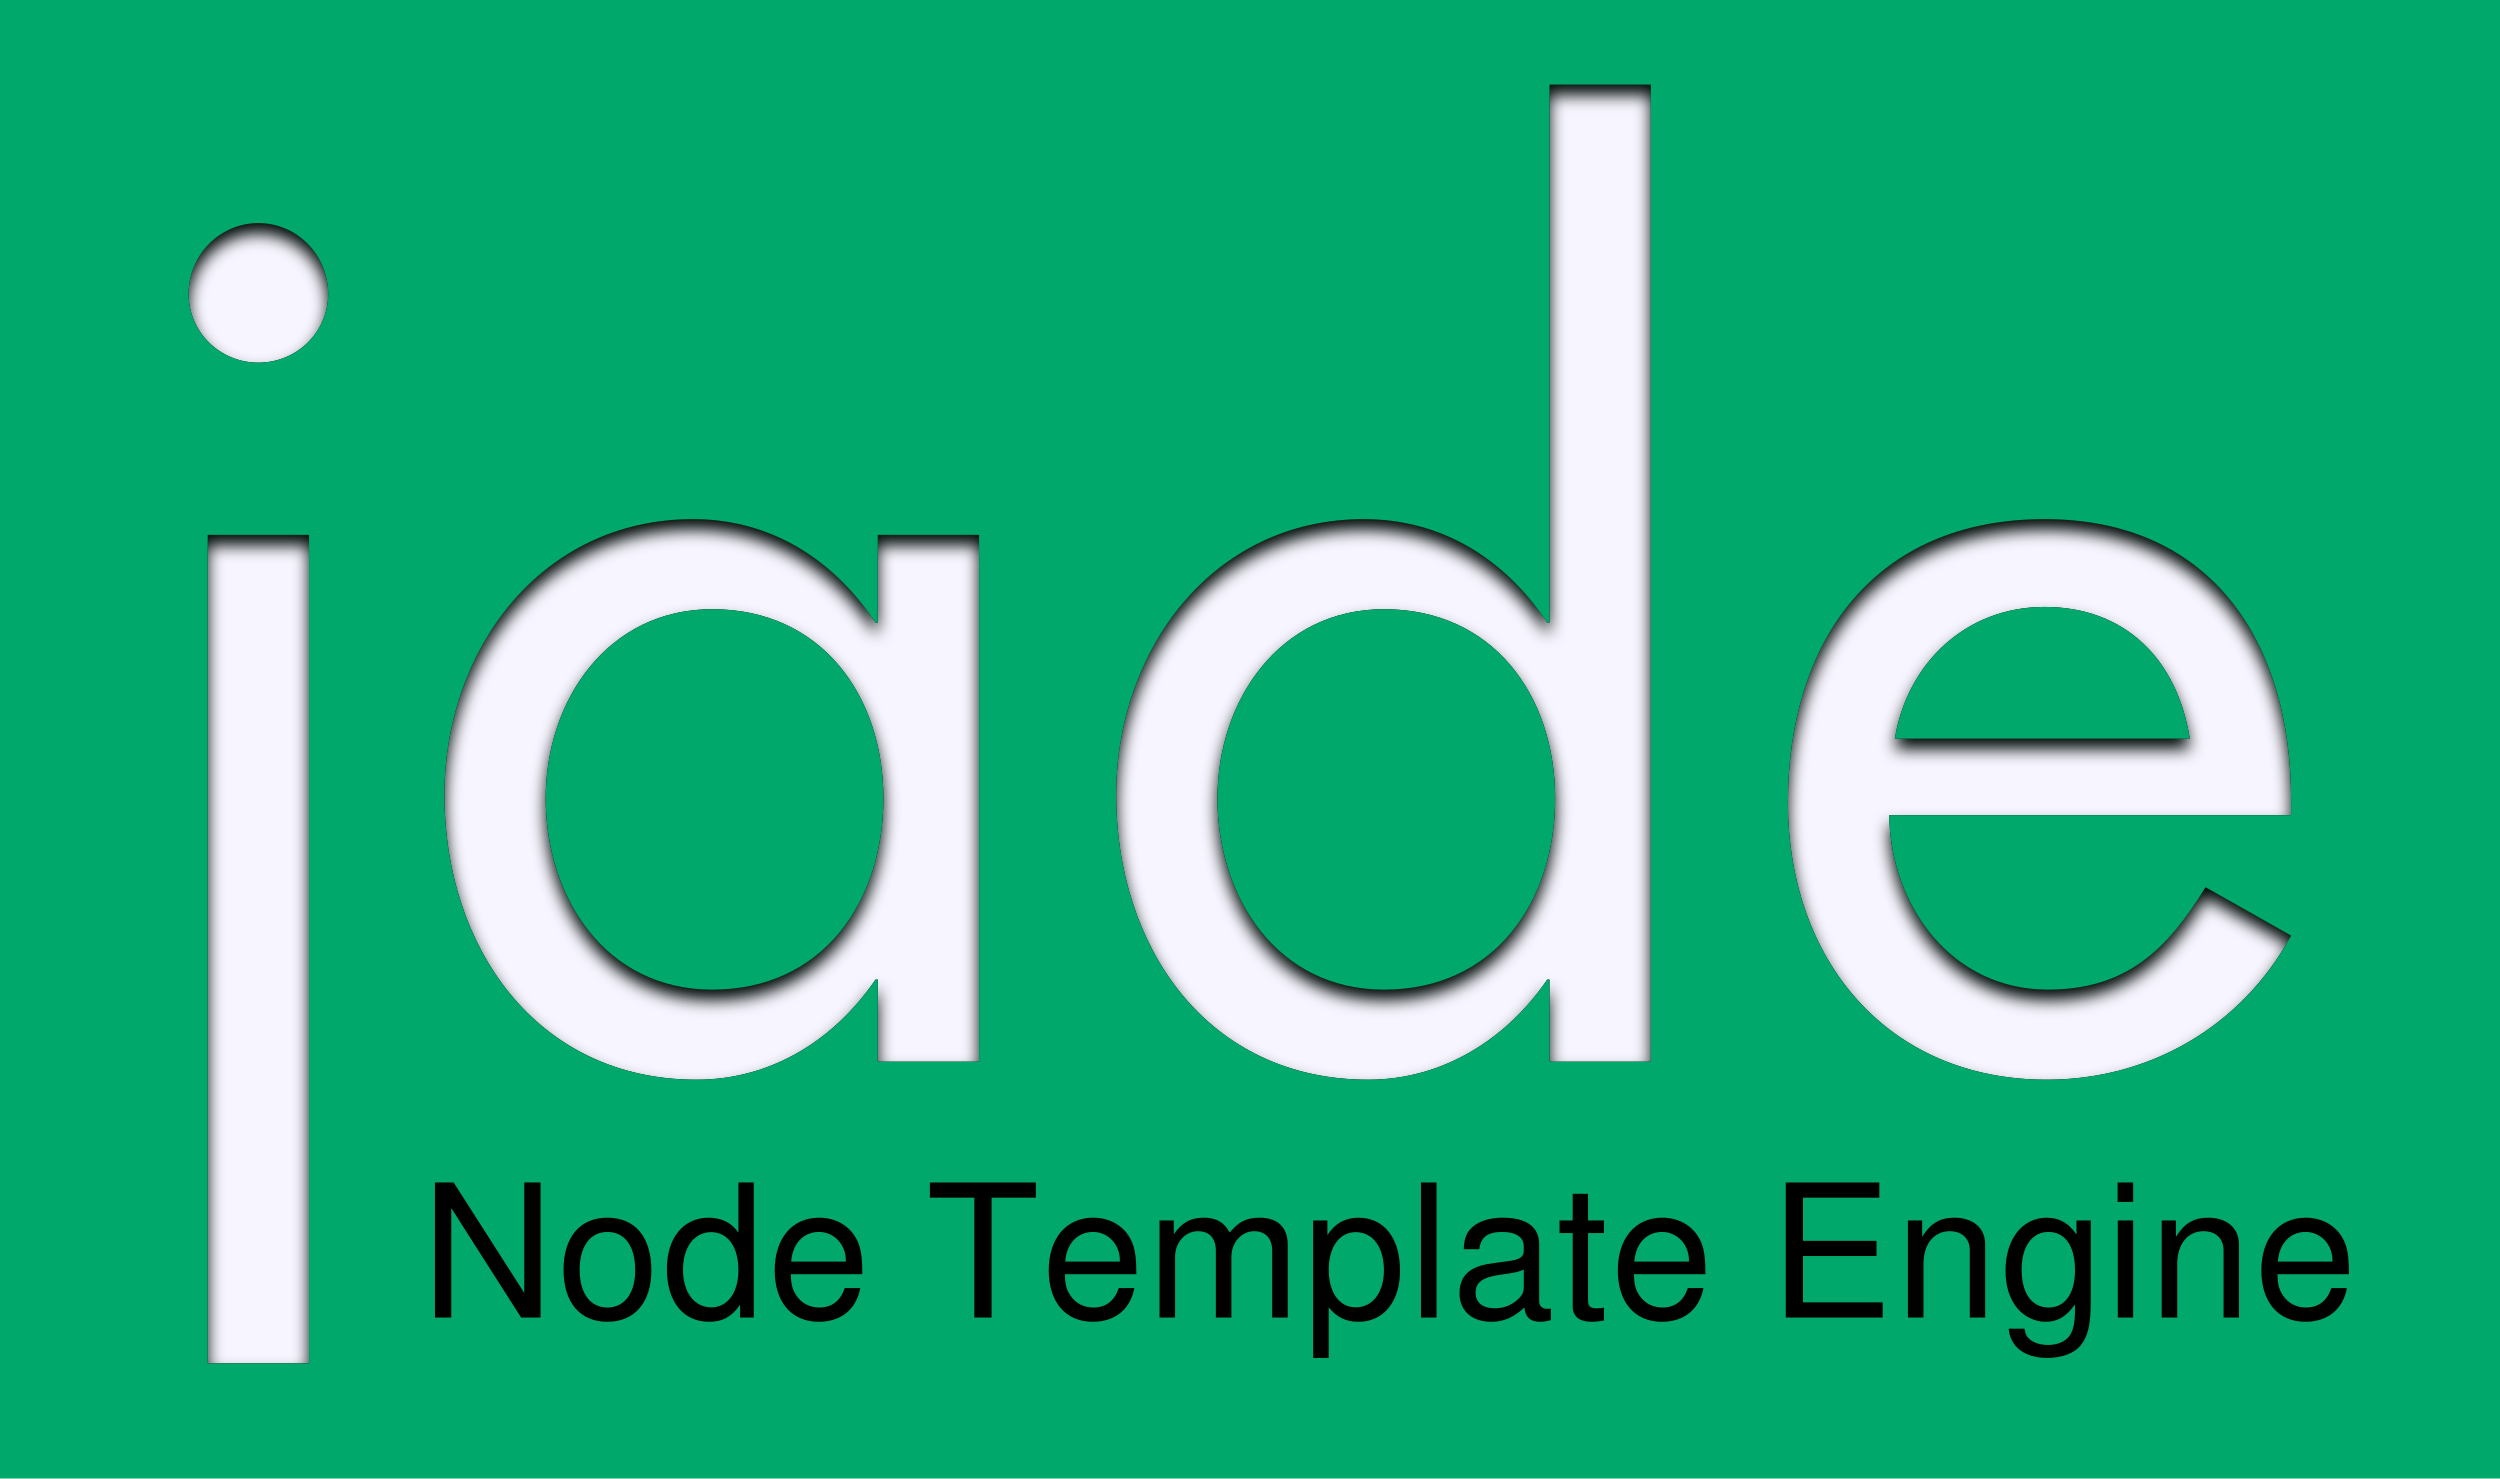
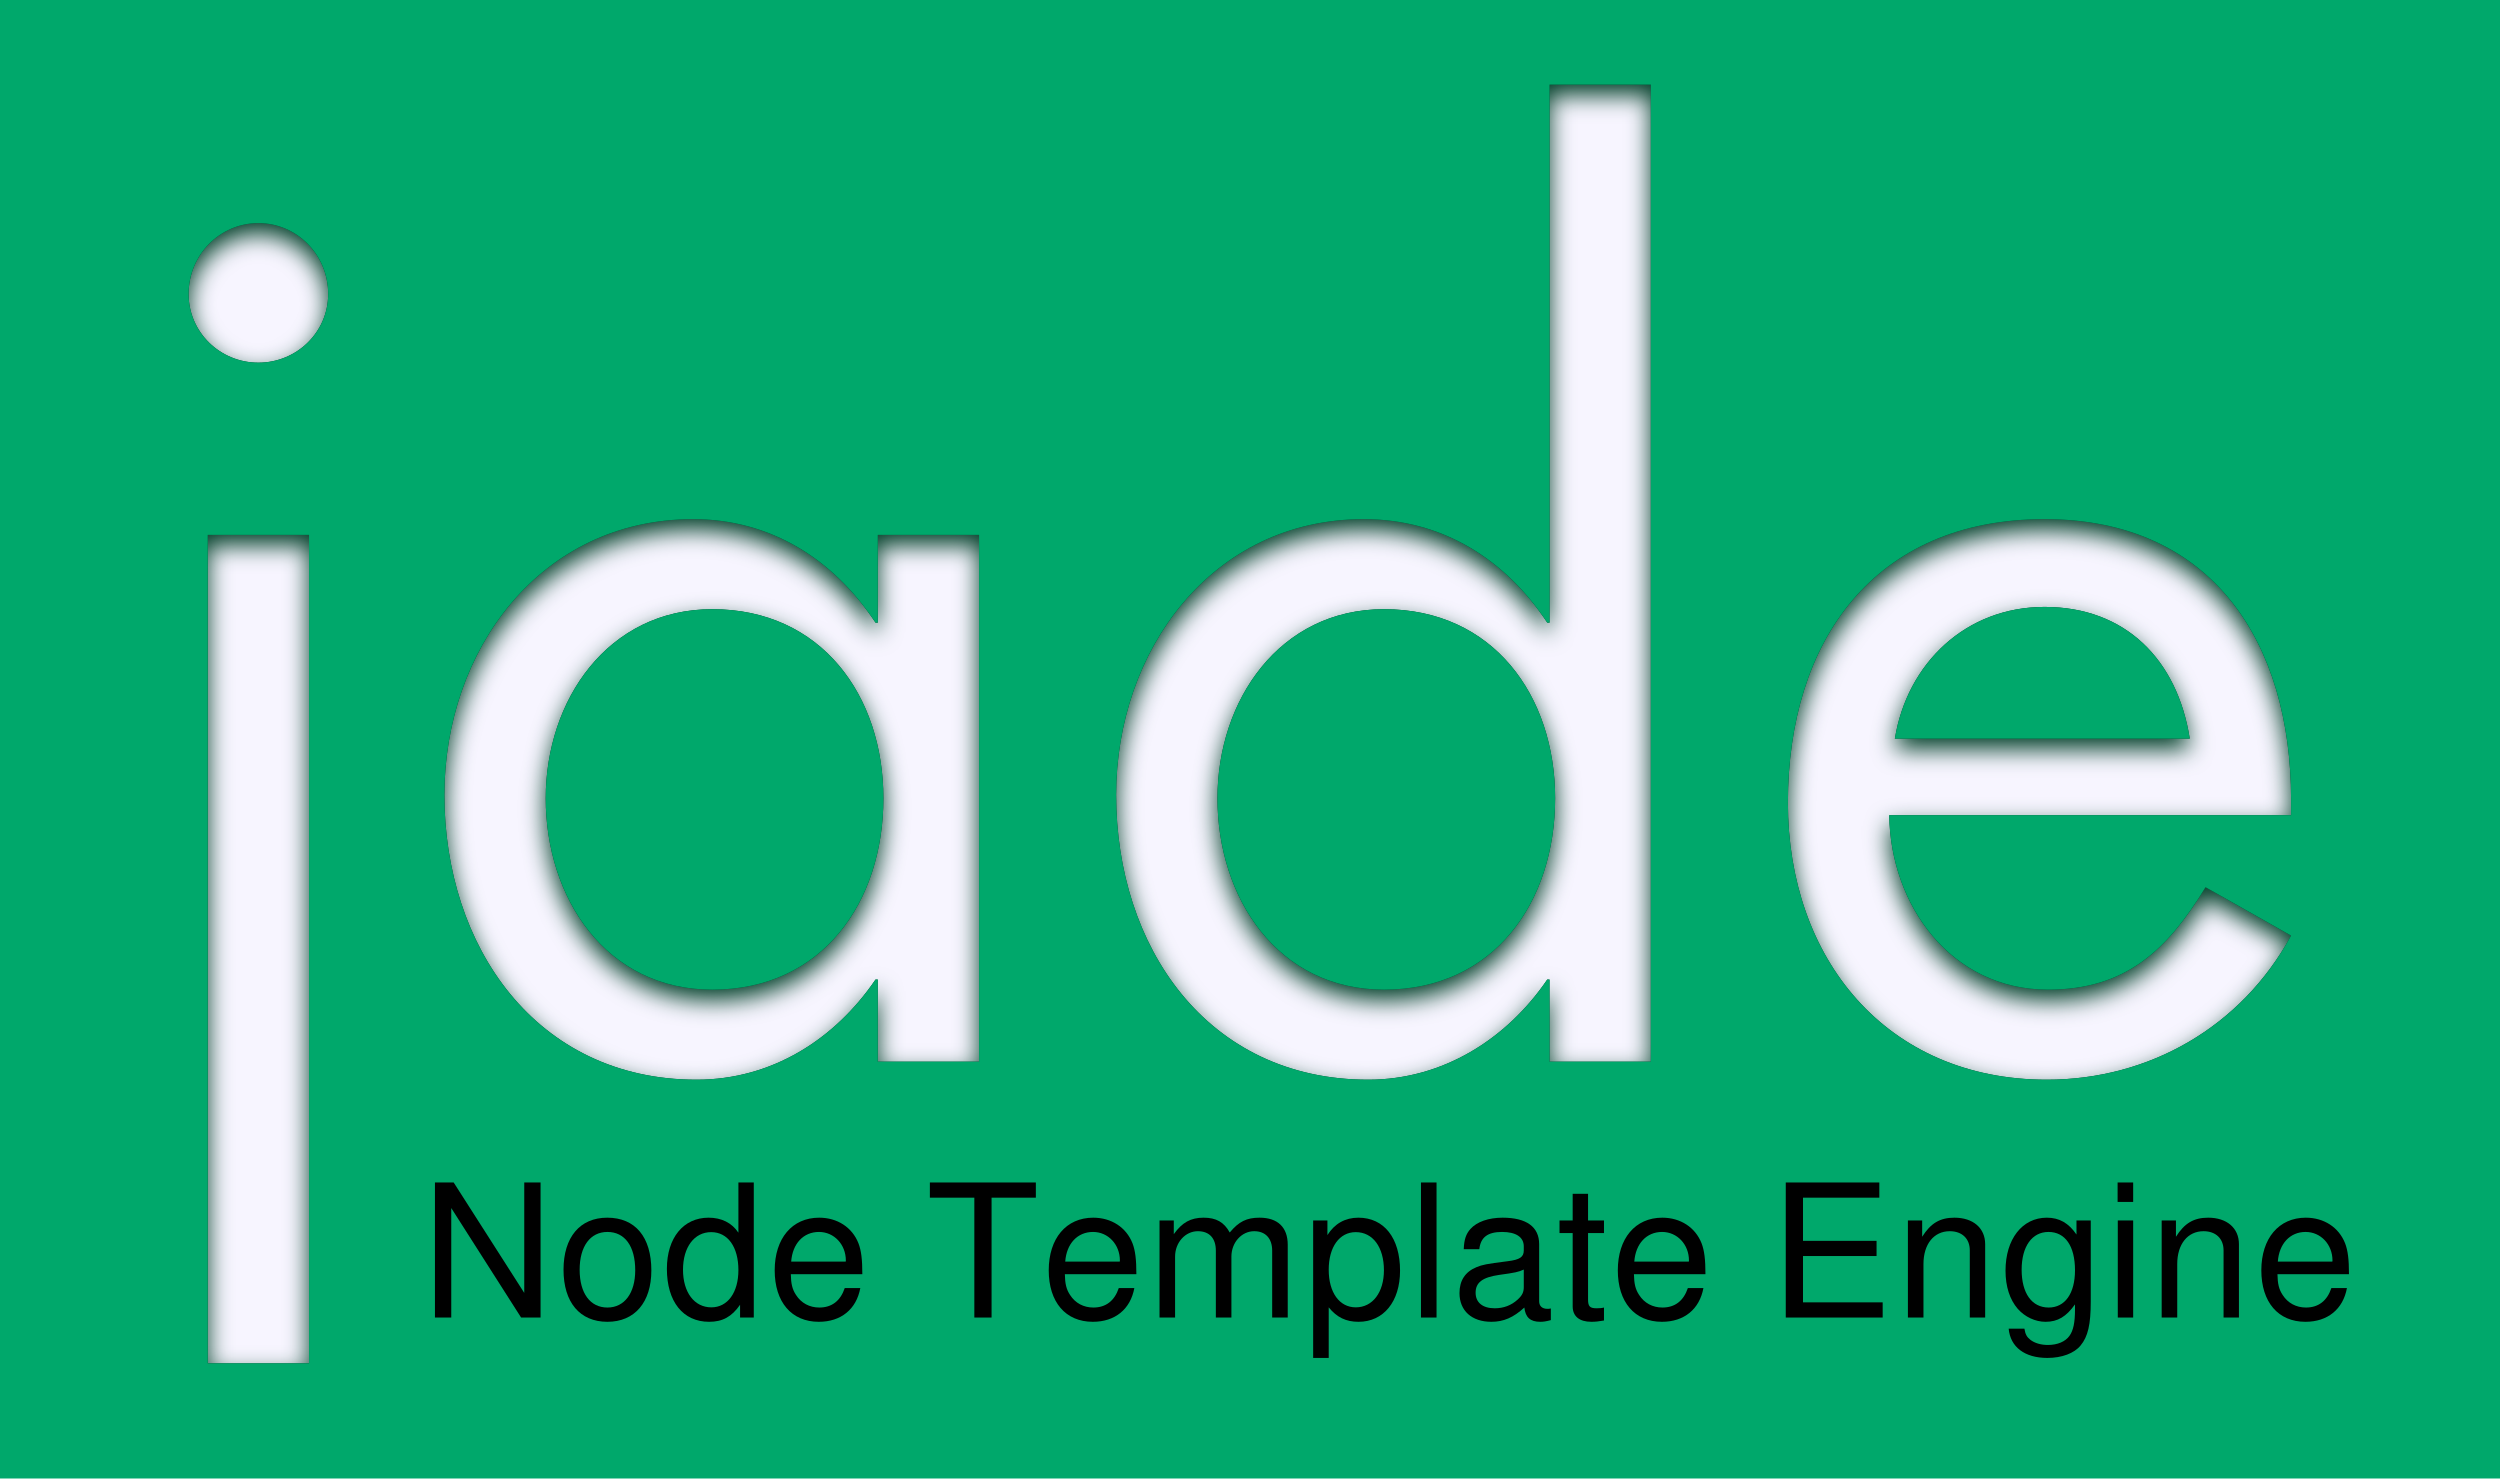
<svg xmlns="http://www.w3.org/2000/svg" width="245.866" height="145.404" id="svg2" version="1.1">
  <defs id="defs4">
    <filter id="filter3045" color-interpolation-filters="sRGB">
-       <feGaussianBlur id="feGaussianBlur3047" stdDeviation="0.7" result="result8" />
+       <feGaussianBlur id="feGaussianBlur3047" stdDeviation="1" result="result8" />
      <feOffset id="feOffset3049" dx="0" dy="0.9" result="result11" />
      <feComposite id="feComposite3051" in2="result11" result="result6" in="SourceGraphic" operator="in" />
-       <feFlood id="feFlood3053" result="result10" in="result6" flood-opacity="0.941" flood-color="rgb(0,0,0)" />
+       <feFlood id="feFlood3053" result="result10" in="result6" flood-opacity="0.625" flood-color="rgb(0,0,0)" />
      <feBlend id="feBlend3055" in2="result10" mode="normal" in="result6" result="result12" />
      <feComposite id="feComposite3057" in2="SourceGraphic" result="result2" operator="in" />
    </filter>
  </defs>
  <g id="layer1" transform="translate(-672.5732,-691.0052)">
    <rect style="fill:#00a86b;fill-opacity:1;stroke:none" id="rect4057" width="248.185" height="146.376" x="672.573" y="690.034" />
    <g style="font-size:60.635px;font-style:normal;font-variant:normal;font-weight:normal;font-stretch:normal;line-height:125%;letter-spacing:3.9px;word-spacing:0px;fill:#f7f5ff;fill-opacity:1;stroke:none;font-family:Merriweather;-inkscape-font-specification:Merriweather;filter:url(#filter3045)" id="text3015" transform="matrix(1.138849,0,0,1.138849,-93.09022,-116.3084)">
      <path d="m 699.001,755.076 -8.749,0 0,71.544 8.749,0 0,-71.544 m -4.374,-26.926 c -3.305,0 -6.027,2.722 -6.027,6.124 0,3.305 2.722,5.93 6.027,5.93 3.305,0 6.027,-2.625 6.027,-5.93 0,-3.402 -2.722,-6.124 -6.027,-6.124" style="font-size:97.207px;font-weight:500;text-align:start;line-height:125%;writing-mode:lr-tb;text-anchor:start;fill:#f7f5ff;font-family:Futura Std;-inkscape-font-specification:Futura Std Medium;fill-opacity:1" id="path3896" />
      <path d="m 733.826,794.348 c -9.235,0 -14.387,-7.971 -14.387,-16.525 0,-8.457 5.346,-16.331 14.387,-16.331 9.429,0 14.775,7.485 14.775,16.331 0,8.943 -5.249,16.525 -14.775,16.525 m 23.038,-39.272 -8.749,0 0,7.582 -0.194,0 c -3.597,-5.444 -9.04,-8.943 -15.748,-8.943 -13.22,0 -21.483,11.373 -21.483,23.816 0,13.026 7.874,24.593 21.774,24.593 6.513,0 11.956,-3.499 15.456,-8.651 l 0.194,0 0,7.096 8.749,0 0,-45.493" style="font-size:97.207px;font-weight:500;text-align:start;line-height:125%;writing-mode:lr-tb;text-anchor:start;fill:#f7f5ff;font-family:Futura Std;-inkscape-font-specification:Futura Std Medium;fill-opacity:1" id="path3898" />
      <path d="m 791.835,794.348 c -9.235,0 -14.387,-7.971 -14.387,-16.525 0,-8.457 5.346,-16.331 14.387,-16.331 9.429,0 14.775,7.485 14.775,16.331 0,8.943 -5.249,16.525 -14.775,16.525 m 14.289,6.221 8.749,0 0,-84.376 -8.749,0 0,46.465 -0.194,0 c -3.597,-5.444 -9.04,-8.943 -15.845,-8.943 -13.123,0 -21.386,11.373 -21.386,23.816 0,13.026 7.777,24.593 21.774,24.593 6.416,0 11.956,-3.499 15.456,-8.651 l 0.194,0 0,7.096" style="font-size:97.207px;font-weight:500;text-align:start;line-height:125%;writing-mode:lr-tb;text-anchor:start;fill:#f7f5ff;font-family:Futura Std;-inkscape-font-specification:Futura Std Medium;fill-opacity:1" id="path3900" />
      <path d="m 870.161,779.281 0,-1.361 c 0,-13.512 -6.805,-24.205 -21.288,-24.205 -14.678,0 -22.163,10.498 -22.163,24.496 0,13.415 8.457,23.913 22.358,23.913 8.846,0 16.817,-4.569 21.094,-12.443 l -7.388,-4.18 c -3.305,5.444 -6.902,8.846 -13.609,8.846 -8.36,0 -13.609,-7.291 -13.706,-15.067 l 34.703,0 m -34.217,-6.61 c 1.069,-6.513 6.124,-11.373 12.929,-11.373 6.999,0 11.47,4.569 12.54,11.373 l -25.468,0" style="font-size:97.207px;font-weight:500;text-align:start;line-height:125%;writing-mode:lr-tb;text-anchor:start;fill:#f7f5ff;font-family:Futura Std;-inkscape-font-specification:Futura Std Medium;fill-opacity:1" id="path3902" />
    </g>
    <g transform="matrix(1.138849,0,0,1.138849,670.4442,697.001)" style="font-size:40px;font-style:normal;font-variant:normal;font-weight:normal;font-stretch:normal;line-height:125%;letter-spacing:0px;word-spacing:0px;fill:#000000;fill-opacity:1;stroke:none;font-family:Merriweather;-inkscape-font-specification:Merriweather" id="text3887">
      <path d="m 48.55,96.849 -1.408,0 0,9.536 -6.096,-9.536 -1.616,0 0,11.664 1.408,0 0,-9.456 6.032,9.456 1.68,0 0,-11.664" style="font-size:16px;letter-spacing:0.18px;font-family:Nimbus Sans L;-inkscape-font-specification:Nimbus Sans L;fill:#000000;fill-opacity:1" id="path3944" />
      <path d="m 54.309,99.889 c -2.352,0 -3.776,1.68 -3.776,4.496 0,2.816 1.408,4.496 3.792,4.496 2.352,0 3.792,-1.68 3.792,-4.432 0,-2.896 -1.392,-4.56 -3.808,-4.56 m 0.016,1.232 c 1.504,0 2.4,1.232 2.4,3.312 0,1.968 -0.928,3.216 -2.4,3.216 -1.488,0 -2.4,-1.232 -2.4,-3.264 0,-2.016 0.912,-3.264 2.4,-3.264" style="font-size:16px;letter-spacing:0.18px;font-family:Nimbus Sans L;-inkscape-font-specification:Nimbus Sans L;fill:#000000;fill-opacity:1" id="path3946" />
      <path d="m 66.963,96.849 -1.328,0 0,4.336 c -0.56,-0.848 -1.456,-1.296 -2.576,-1.296 -2.176,0 -3.6,1.744 -3.6,4.416 0,2.832 1.392,4.576 3.648,4.576 1.152,0 1.952,-0.432 2.672,-1.472 l 0,1.104 1.184,0 0,-11.664 m -3.68,4.288 c 1.44,0 2.352,1.28 2.352,3.28 0,1.936 -0.928,3.216 -2.336,3.216 -1.472,0 -2.448,-1.296 -2.448,-3.248 0,-1.952 0.976,-3.248 2.432,-3.248" style="font-size:16px;letter-spacing:0.18px;font-family:Nimbus Sans L;-inkscape-font-specification:Nimbus Sans L;fill:#000000;fill-opacity:1" id="path3948" />
      <path d="m 76.337,104.769 c 0,-1.28 -0.096,-2.048 -0.336,-2.672 -0.544,-1.376 -1.824,-2.208 -3.392,-2.208 -2.336,0 -3.84,1.792 -3.84,4.544 0,2.752 1.456,4.448 3.808,4.448 1.92,0 3.248,-1.088 3.584,-2.912 l -1.344,0 c -0.368,1.104 -1.12,1.68 -2.192,1.68 -0.848,0 -1.568,-0.384 -2.016,-1.088 -0.32,-0.48 -0.432,-0.96 -0.448,-1.792 l 6.176,0 m -6.144,-1.088 c 0.112,-1.552 1.056,-2.56 2.4,-2.56 1.312,0 2.32,1.088 2.32,2.464 0,0.032 0,0.064 -0.016,0.096 l -4.704,0" style="font-size:16px;letter-spacing:0.18px;font-family:Nimbus Sans L;-inkscape-font-specification:Nimbus Sans L;fill:#000000;fill-opacity:1" id="path3950" />
      <path d="m 87.497,98.161 3.824,0 0,-1.312 -9.152,0 0,1.312 3.84,0 0,10.352 1.488,0 0,-10.352" style="font-size:16px;letter-spacing:0.18px;font-family:Nimbus Sans L;-inkscape-font-specification:Nimbus Sans L;fill:#000000;fill-opacity:1" id="path3952" />
      <path d="m 100.002,104.769 c 0,-1.28 -0.096,-2.048 -0.336,-2.672 -0.544,-1.376 -1.824,-2.208 -3.392,-2.208 -2.336,0 -3.84,1.792 -3.84,4.544 0,2.752 1.456,4.448 3.808,4.448 1.92,0 3.248,-1.088 3.584,-2.912 l -1.344,0 c -0.368,1.104 -1.12,1.68 -2.192,1.68 -0.848,0 -1.568,-0.384 -2.016,-1.088 -0.32,-0.48 -0.432,-0.96 -0.448,-1.792 l 6.176,0 m -6.144,-1.088 c 0.112,-1.552 1.056,-2.56 2.4,-2.56 1.312,0 2.32,1.088 2.32,2.464 0,0.032 0,0.064 -0.016,0.096 l -4.704,0" style="font-size:16px;letter-spacing:0.18px;font-family:Nimbus Sans L;-inkscape-font-specification:Nimbus Sans L;fill:#000000;fill-opacity:1" id="path3954" />
      <path d="m 102.001,100.129 0,8.384 1.344,0 0,-5.264 c 0,-1.216 0.88,-2.192 1.968,-2.192 0.992,0 1.552,0.608 1.552,1.68 l 0,5.776 1.344,0 0,-5.264 c 0,-1.216 0.88,-2.192 1.968,-2.192 0.976,0 1.552,0.624 1.552,1.68 l 0,5.776 1.344,0 0,-6.288 c 0,-1.504 -0.864,-2.336 -2.432,-2.336 -1.12,0 -1.792,0.336 -2.576,1.28 -0.496,-0.896 -1.168,-1.28 -2.256,-1.28 -1.12,0 -1.856,0.416 -2.576,1.424 l 0,-1.184 -1.232,0" style="font-size:16px;letter-spacing:0.18px;font-family:Nimbus Sans L;-inkscape-font-specification:Nimbus Sans L;fill:#000000;fill-opacity:1" id="path3956" />
      <path d="m 115.268,112.001 1.344,0 0,-4.368 c 0.704,0.864 1.488,1.248 2.576,1.248 2.16,0 3.584,-1.744 3.584,-4.416 0,-2.816 -1.376,-4.576 -3.6,-4.576 -1.136,0 -2.048,0.512 -2.672,1.504 l 0,-1.264 -1.232,0 0,11.872 m 3.68,-10.864 c 1.472,0 2.432,1.296 2.432,3.296 0,1.904 -0.976,3.2 -2.432,3.2 -1.408,0 -2.336,-1.28 -2.336,-3.248 0,-1.968 0.928,-3.248 2.336,-3.248" style="font-size:16px;letter-spacing:0.18px;font-family:Nimbus Sans L;-inkscape-font-specification:Nimbus Sans L;fill:#000000;fill-opacity:1" id="path3958" />
      <path d="m 125.923,96.849 -1.344,0 0,11.664 1.344,0 0,-11.664" style="font-size:16px;letter-spacing:0.18px;font-family:Nimbus Sans L;-inkscape-font-specification:Nimbus Sans L;fill:#000000;fill-opacity:1" id="path3960" />
      <path d="m 135.793,107.729 c -0.144,0.032 -0.208,0.032 -0.288,0.032 -0.464,0 -0.72,-0.24 -0.72,-0.656 l 0,-4.928 c 0,-1.488 -1.088,-2.288 -3.152,-2.288 -1.216,0 -2.224,0.352 -2.784,0.976 -0.384,0.432 -0.544,0.912 -0.576,1.744 l 1.344,0 c 0.112,-1.024 0.72,-1.488 1.968,-1.488 1.2,0 1.872,0.448 1.872,1.248 l 0,0.352 c 0,0.56 -0.336,0.8 -1.392,0.928 -1.888,0.24 -2.176,0.304 -2.688,0.512 -0.976,0.4 -1.472,1.152 -1.472,2.24 0,1.52 1.056,2.48 2.752,2.48 1.056,0 1.904,-0.368 2.848,-1.232 0.096,0.848 0.512,1.232 1.376,1.232 0.272,0 0.48,-0.032 0.912,-0.144 l 0,-1.008 m -2.336,-1.856 c 0,0.448 -0.128,0.72 -0.528,1.088 -0.544,0.496 -1.2,0.752 -1.984,0.752 -1.04,0 -1.648,-0.496 -1.648,-1.344 0,-0.88 0.592,-1.328 2.016,-1.536 1.408,-0.192 1.696,-0.256 2.144,-0.464 l 0,1.504" style="font-size:16px;letter-spacing:0.18px;font-family:Nimbus Sans L;-inkscape-font-specification:Nimbus Sans L;fill:#000000;fill-opacity:1" id="path3962" />
      <path d="m 140.383,100.129 -1.376,0 0,-2.304 -1.328,0 0,2.304 -1.136,0 0,1.088 1.136,0 0,6.336 c 0,0.848 0.576,1.328 1.616,1.328 0.32,0 0.64,-0.032 1.088,-0.112 l 0,-1.12 c -0.176,0.048 -0.384,0.064 -0.64,0.064 -0.576,0 -0.736,-0.16 -0.736,-0.752 l 0,-5.744 1.376,0 0,-1.088" style="font-size:16px;letter-spacing:0.18px;font-family:Nimbus Sans L;-inkscape-font-specification:Nimbus Sans L;fill:#000000;fill-opacity:1" id="path3964" />
      <path d="m 149.145,104.769 c 0,-1.28 -0.096,-2.048 -0.336,-2.672 -0.544,-1.376 -1.824,-2.208 -3.392,-2.208 -2.336,0 -3.84,1.792 -3.84,4.544 0,2.752 1.456,4.448 3.808,4.448 1.92,0 3.248,-1.088 3.584,-2.912 l -1.344,0 c -0.368,1.104 -1.12,1.68 -2.192,1.68 -0.848,0 -1.568,-0.384 -2.016,-1.088 -0.32,-0.48 -0.432,-0.96 -0.448,-1.792 l 6.176,0 m -6.144,-1.088 c 0.112,-1.552 1.056,-2.56 2.4,-2.56 1.312,0 2.32,1.088 2.32,2.464 0,0.032 0,0.064 -0.016,0.096 l -4.704,0" style="font-size:16px;letter-spacing:0.18px;font-family:Nimbus Sans L;-inkscape-font-specification:Nimbus Sans L;fill:#000000;fill-opacity:1" id="path3966" />
      <path d="m 157.569,103.201 6.352,0 0,-1.312 -6.352,0 0,-3.728 6.592,0 0,-1.312 -8.08,0 0,11.664 8.368,0 0,-1.312 -6.88,0 0,-4" style="font-size:16px;letter-spacing:0.18px;font-family:Nimbus Sans L;-inkscape-font-specification:Nimbus Sans L;fill:#000000;fill-opacity:1" id="path3968" />
      <path d="m 166.628,100.129 0,8.384 1.344,0 0,-4.624 c 0,-1.712 0.896,-2.832 2.272,-2.832 1.056,0 1.728,0.64 1.728,1.648 l 0,5.808 1.328,0 0,-6.336 c 0,-1.392 -1.04,-2.288 -2.656,-2.288 -1.248,0 -2.048,0.48 -2.784,1.648 l 0,-1.408 -1.232,0" style="font-size:16px;letter-spacing:0.18px;font-family:Nimbus Sans L;-inkscape-font-specification:Nimbus Sans L;fill:#000000;fill-opacity:1" id="path3970" />
      <path d="m 181.186,100.129 0,1.216 c -0.672,-0.992 -1.488,-1.456 -2.56,-1.456 -2.128,0 -3.568,1.856 -3.568,4.576 0,1.376 0.368,2.496 1.056,3.296 0.624,0.704 1.52,1.12 2.4,1.12 1.056,0 1.792,-0.448 2.544,-1.504 l 0,0.432 c 0,1.136 -0.144,1.824 -0.48,2.288 -0.352,0.496 -1.04,0.784 -1.856,0.784 -0.608,0 -1.152,-0.16 -1.52,-0.448 -0.304,-0.24 -0.432,-0.464 -0.512,-0.96 l -1.36,0 c 0.144,1.584 1.376,2.528 3.344,2.528 1.248,0 2.32,-0.4 2.864,-1.072 0.64,-0.768 0.88,-1.824 0.88,-3.792 l 0,-7.008 -1.232,0 m -2.416,0.992 c 1.44,0 2.288,1.216 2.288,3.312 0,2 -0.864,3.216 -2.272,3.216 -1.456,0 -2.336,-1.232 -2.336,-3.264 0,-2.016 0.896,-3.264 2.32,-3.264" style="font-size:16px;letter-spacing:0.18px;font-family:Nimbus Sans L;-inkscape-font-specification:Nimbus Sans L;fill:#000000;fill-opacity:1" id="path3972" />
      <path d="m 186.081,100.129 -1.328,0 0,8.384 1.328,0 0,-8.384 m 0,-3.28 -1.344,0 0,1.68 1.344,0 0,-1.68" style="font-size:16px;letter-spacing:0.18px;font-family:Nimbus Sans L;-inkscape-font-specification:Nimbus Sans L;fill:#000000;fill-opacity:1" id="path3974" />
      <path d="m 188.543,100.129 0,8.384 1.344,0 0,-4.624 c 0,-1.712 0.896,-2.832 2.272,-2.832 1.056,0 1.728,0.64 1.728,1.648 l 0,5.808 1.328,0 0,-6.336 c 0,-1.392 -1.04,-2.288 -2.656,-2.288 -1.248,0 -2.048,0.48 -2.784,1.648 l 0,-1.408 -1.232,0" style="font-size:16px;letter-spacing:0.18px;font-family:Nimbus Sans L;-inkscape-font-specification:Nimbus Sans L;fill:#000000;fill-opacity:1" id="path3976" />
      <path d="m 204.717,104.769 c 0,-1.28 -0.096,-2.048 -0.336,-2.672 -0.544,-1.376 -1.824,-2.208 -3.392,-2.208 -2.336,0 -3.84,1.792 -3.84,4.544 0,2.752 1.456,4.448 3.808,4.448 1.92,0 3.248,-1.088 3.584,-2.912 l -1.344,0 c -0.368,1.104 -1.12,1.68 -2.192,1.68 -0.848,0 -1.568,-0.384 -2.016,-1.088 -0.32,-0.48 -0.432,-0.96 -0.448,-1.792 l 6.176,0 m -6.144,-1.088 c 0.112,-1.552 1.056,-2.56 2.4,-2.56 1.312,0 2.32,1.088 2.32,2.464 0,0.032 0,0.064 -0.016,0.096 l -4.704,0" style="font-size:16px;letter-spacing:0.18px;font-family:Nimbus Sans L;-inkscape-font-specification:Nimbus Sans L;fill:#000000;fill-opacity:1" id="path3978" />
    </g>
    <text xml:space="preserve" style="font-size:40px;font-style:normal;font-variant:normal;font-weight:normal;font-stretch:normal;line-height:125%;letter-spacing:0px;word-spacing:0px;fill:#000000;fill-opacity:1;stroke:none;font-family:Merriweather;-inkscape-font-specification:Merriweather" x="196.258" y="128.419" id="text3891" transform="translate(670.4442,714.1505)">
      <tspan id="tspan3893" x="196.258" y="128.419" />
    </text>
  </g>
</svg>
